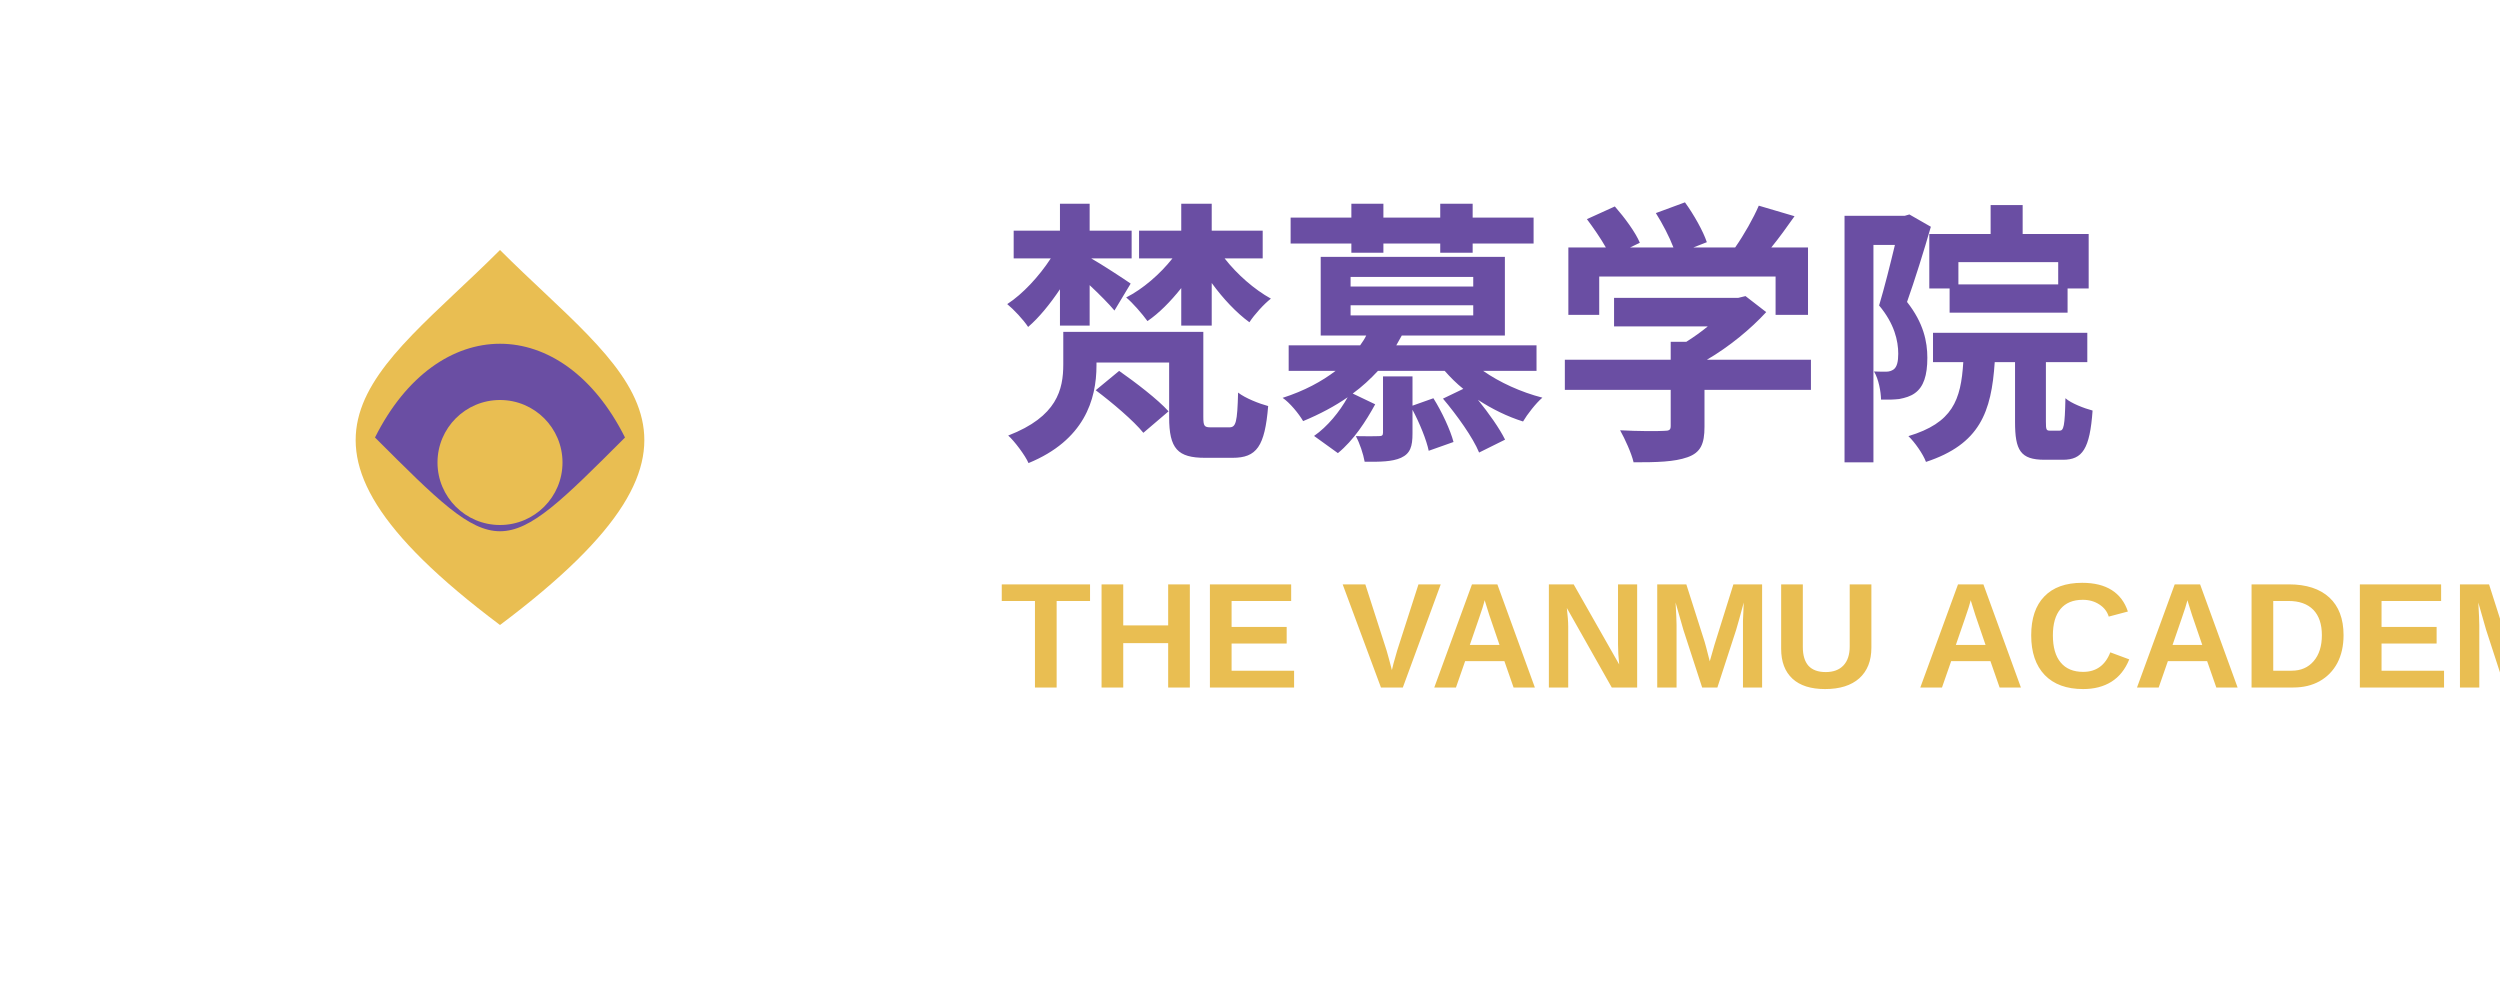
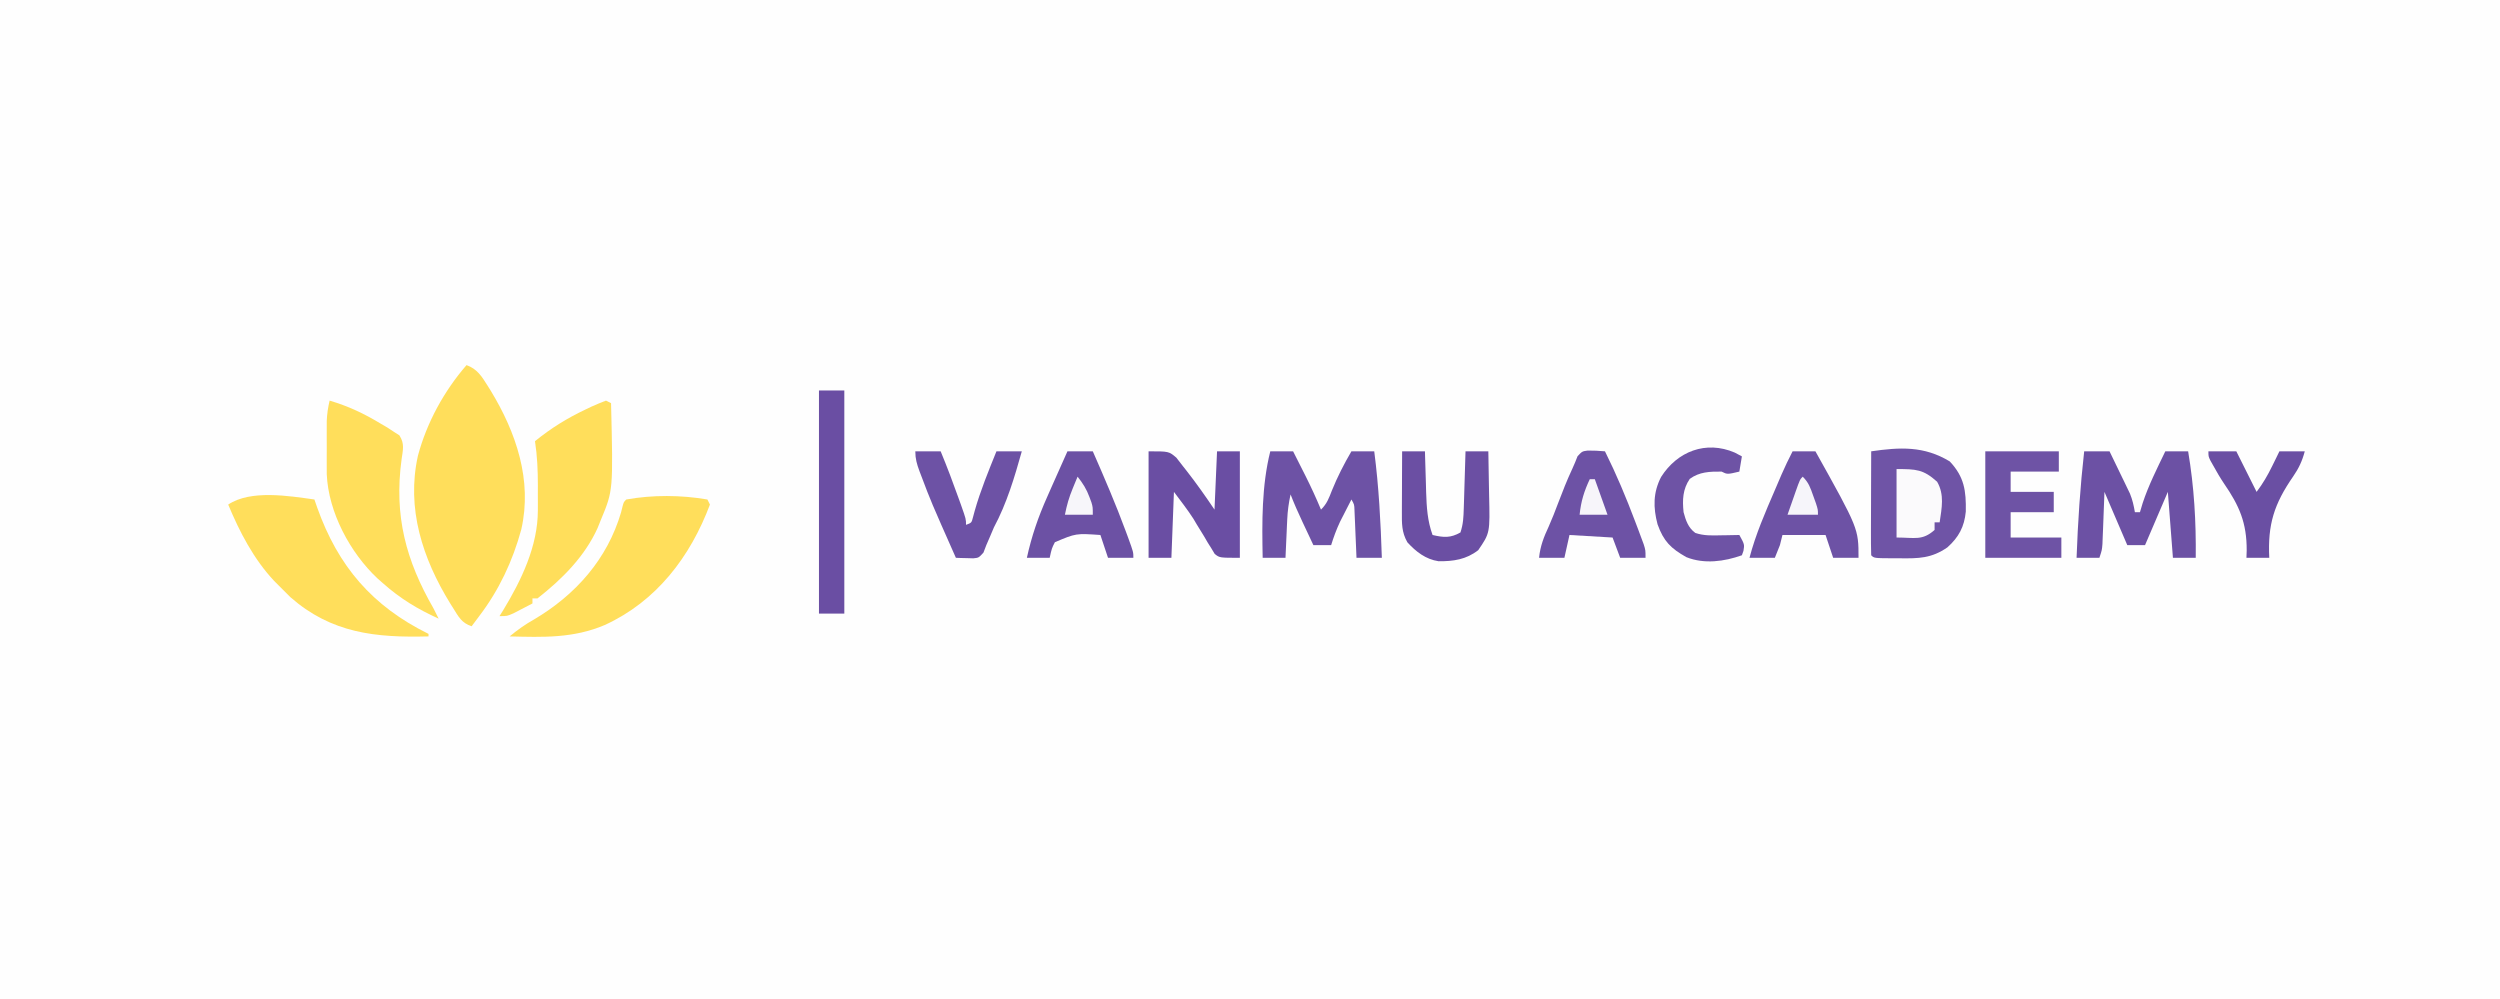
- <svg xmlns="http://www.w3.org/2000/svg" viewBox="0 0 200 80">
-   <style>
-     .logo-text { font-family: 'Arial', sans-serif; font-weight: bold; }
-     .primary { fill: #6a4ea3; }
-     .secondary { fill: #e9be52; }
-     .logo-circle { fill: none; stroke-width: 2; }
-   </style>
-   <circle cx="40" cy="40" r="30" class="logo-circle primary" />
-   <path d="M40 20 C50 30, 60 35, 40 50 C20 35, 30 30, 40 20" class="secondary" />
-   <path d="M30 35 C40 45, 40 45, 50 35 C45 25, 35 25, 30 35" class="primary" />
-   <circle cx="40" cy="37" r="5" class="secondary" />
-   <text x="80" y="35" class="logo-text primary" font-size="22">梵慕学院</text>
-   <text x="80" y="55" class="logo-text secondary" font-size="12">THE VANMU ACADEMY</text>
+ <svg xmlns="http://www.w3.org/2000/svg" version="1.1" width="986" height="394">
+   <path d="M0 0 C325.38 0 650.76 0 986 0 C986 130.02 986 260.04 986 394 C660.62 394 335.24 394 0 394 C0 263.98 0 133.96 0 0 Z " fill="#FEFEFE" transform="translate(0,0)" />
+   <path d="M0 0 C4.206 1.5 6.044 4.492 8.312 8.125 C8.701 8.746 9.09 9.367 9.491 10.007 C19.53 26.484 26.039 45.426 21.588 64.841 C18.193 77.299 12.823 88.731 5 99 C4.429 99.763 3.858 100.526 3.27 101.312 C2.851 101.869 2.432 102.426 2 103 C-1.954 101.682 -3.135 99.252 -5.25 95.875 C-5.643 95.251 -6.037 94.627 -6.442 93.985 C-17.319 76.339 -23.82 56.521 -19.156 35.688 C-15.643 22.602 -8.85 10.205 0 0 Z " fill="#FFDE5B" transform="translate(184,144)" />
+   <path d="M0 0 C0.66 0.33 1.32 0.66 2 1 C2.837 35.397 2.837 35.397 -2 47 C-2.424 48.054 -2.848 49.109 -3.285 50.195 C-8.363 61.482 -17.328 70.431 -27 78 C-27.66 78 -28.32 78 -29 78 C-29 78.66 -29 79.32 -29 80 C-30.6 80.841 -32.205 81.672 -33.812 82.5 C-35.152 83.196 -35.152 83.196 -36.52 83.906 C-39 85 -39 85 -42 85 C-41.238 83.78 -41.238 83.78 -40.461 82.535 C-33.327 70.781 -26.883 57.322 -26.867 43.324 C-26.866 42.248 -26.865 41.173 -26.863 40.064 C-26.867 38.95 -26.871 37.836 -26.875 36.688 C-26.871 35.585 -26.867 34.482 -26.863 33.346 C-26.87 27.468 -27.108 21.811 -28 16 C-21.678 10.866 -15.281 6.907 -7.938 3.438 C-6.812 2.9 -6.812 2.9 -5.664 2.352 C-3.806 1.499 -1.905 0.741 0 0 Z " fill="#FFDE5B" transform="translate(239,158)" />
+   <path d="M0 0 C7.25 2.139 13.536 5.084 20 9 C20.902 9.526 21.805 10.052 22.734 10.594 C23.565 11.14 24.395 11.687 25.25 12.25 C25.998 12.73 26.745 13.209 27.516 13.703 C29.645 16.998 28.915 19.396 28.381 23.186 C25.375 45.394 30.051 62.979 41 82 C41.679 83.327 42.353 84.657 43 86 C34.742 82.254 27.772 78.038 21 72 C20.29 71.372 19.579 70.744 18.848 70.098 C8.087 59.998 -0.475 44.04 -1.129 29.033 C-1.131 27.96 -1.132 26.887 -1.133 25.781 C-1.134 24.602 -1.135 23.422 -1.137 22.207 C-1.133 20.984 -1.129 19.76 -1.125 18.5 C-1.129 17.277 -1.133 16.053 -1.137 14.793 C-1.135 13.613 -1.134 12.434 -1.133 11.219 C-1.132 10.146 -1.131 9.072 -1.129 7.967 C-1.009 5.2 -0.627 2.693 0 0 Z " fill="#FFDE5B" transform="translate(130,158)" />
+   <path d="M0 0 C0.495 0.99 0.495 0.99 1 2 C-6.763 22.667 -20.184 40.236 -40.523 49.523 C-52.854 54.76 -64.817 54.343 -78 54 C-74.912 51.441 -71.875 49.262 -68.375 47.312 C-51.949 37.584 -39.513 23.566 -34.062 5.125 C-33.868 4.344 -33.673 3.563 -33.473 2.758 C-33 1 -33 1 -32 0 C-21.645 -1.864 -10.36 -1.786 0 0 Z " fill="#FFDE5B" transform="translate(279,197)" />
+   <path d="M0 0 C0.352 1.016 0.704 2.032 1.066 3.078 C9.321 26.334 22.815 42.063 45 53 C45 53.33 45 53.66 45 54 C24.126 54.543 6.747 52.771 -9.5 38.5 C-11.022 37.023 -12.525 35.524 -14 34 C-14.621 33.376 -15.243 32.752 -15.883 32.109 C-23.957 23.492 -29.488 12.824 -34 2 C-25.12 -3.92 -10.116 -1.41 0 0 Z " fill="#FFDE5B" transform="translate(124,197)" />
+   <path d="M0 0 C5.75 6.124 6.46 11.608 6.312 19.77 C5.733 25.761 3.528 29.883 -0.938 33.875 C-7.217 38.232 -12.297 38.283 -19.75 38.188 C-21.206 38.187 -21.206 38.187 -22.691 38.186 C-29.86 38.14 -29.86 38.14 -31 37 C-31.089 33.97 -31.115 30.963 -31.098 27.934 C-31.096 27.025 -31.095 26.116 -31.093 25.18 C-31.088 22.266 -31.075 19.352 -31.062 16.438 C-31.057 14.467 -31.053 12.496 -31.049 10.525 C-31.038 5.684 -31.021 0.842 -31 -4 C-19.705 -5.643 -10.124 -6.175 0 0 Z " fill="#6F54A6" transform="translate(769,182)" />
+   <path d="M0 0 C2.97 0 5.94 0 9 0 C10.273 2.52 11.544 5.041 12.812 7.562 C13.169 8.267 13.525 8.971 13.893 9.697 C16.091 14.074 18.117 18.479 20 23 C22.383 20.617 23.084 18.571 24.312 15.438 C26.509 10.017 29.055 5.049 32 0 C34.97 0 37.94 0 41 0 C42.819 13.983 43.547 27.911 44 42 C40.7 42 37.4 42 34 42 C33.939 40.507 33.879 39.015 33.816 37.477 C33.732 35.526 33.647 33.576 33.562 31.625 C33.523 30.64 33.484 29.655 33.443 28.641 C33.401 27.7 33.36 26.759 33.316 25.789 C33.261 24.485 33.261 24.485 33.205 23.155 C33.126 20.952 33.126 20.952 32 19 C31.037 20.872 30.079 22.748 29.125 24.625 C28.591 25.669 28.058 26.713 27.508 27.789 C26.085 30.818 24.988 33.806 24 37 C21.69 37 19.38 37 17 37 C15.873 34.605 14.749 32.209 13.625 29.812 C13.308 29.139 12.991 28.465 12.664 27.771 C11 24.218 9.409 20.665 8 17 C7.276 20.311 6.836 23.478 6.684 26.863 C6.642 27.75 6.6 28.636 6.557 29.549 C6.498 30.917 6.498 30.917 6.438 32.312 C6.394 33.244 6.351 34.175 6.307 35.135 C6.201 37.423 6.1 39.711 6 42 C3.03 42 0.06 42 -3 42 C-3.282 28.031 -3.41 13.641 0 0 Z " fill="#6D52A5" transform="translate(501,178)" />
+   <path d="M0 0 C3.3 0 6.6 0 10 0 C11.486 3.059 12.964 6.122 14.438 9.188 C14.858 10.052 15.279 10.916 15.713 11.807 C16.116 12.648 16.519 13.489 16.934 14.355 C17.491 15.51 17.491 15.51 18.06 16.688 C19.047 19.114 19.567 21.422 20 24 C20.66 24 21.32 24 22 24 C22.526 22.237 22.526 22.237 23.062 20.438 C25.4 13.358 28.775 6.707 32 0 C34.97 0 37.94 0 41 0 C43.37 14.059 44.164 27.777 44 42 C41.03 42 38.06 42 35 42 C34.01 29.13 34.01 29.13 33 16 C30.03 22.93 27.06 29.86 24 37 C21.69 37 19.38 37 17 37 C12.545 26.605 12.545 26.605 8 16 C7.711 23.434 7.711 23.434 7.432 30.868 C7.394 31.795 7.356 32.721 7.316 33.676 C7.261 35.098 7.261 35.098 7.205 36.548 C7 39 7 39 6 42 C3.03 42 0.06 42 -3 42 C-2.492 27.93 -1.563 13.993 0 0 Z " fill="#6C51A4" transform="translate(822,178)" />
+   <path d="M0 0 C8 0 8 0 10.941 2.492 C11.841 3.6 12.714 4.729 13.562 5.875 C14.256 6.752 14.256 6.752 14.964 7.647 C18.85 12.616 22.484 17.765 26 23 C26.33 15.41 26.66 7.82 27 0 C29.97 0 32.94 0 36 0 C36 13.86 36 27.72 36 42 C28 42 28 42 26.085 40.475 C25.663 39.771 25.24 39.068 24.805 38.344 C24.316 37.568 23.828 36.792 23.324 35.992 C22.607 34.759 22.607 34.759 21.875 33.5 C20.896 31.905 19.914 30.311 18.93 28.719 C18.509 28.007 18.089 27.294 17.656 26.561 C15.295 22.91 12.609 19.478 10 16 C9.67 24.58 9.34 33.16 9 42 C6.03 42 3.06 42 0 42 C0 28.14 0 14.28 0 0 Z " fill="#6A4EA3" transform="translate(453,178)" />
+   <path d="M0 0 C2.294 -0.014 4.529 0.081 6.812 0.297 C11.328 9.357 15.184 18.573 18.75 28.047 C19.151 29.106 19.553 30.166 19.967 31.258 C20.337 32.256 20.708 33.253 21.09 34.281 C21.422 35.176 21.755 36.07 22.097 36.991 C22.812 39.297 22.812 39.297 22.812 42.297 C19.512 42.297 16.212 42.297 12.812 42.297 C11.822 39.657 10.832 37.017 9.812 34.297 C4.202 33.967 -1.407 33.637 -7.188 33.297 C-7.848 36.267 -8.508 39.237 -9.188 42.297 C-12.488 42.297 -15.787 42.297 -19.188 42.297 C-18.713 37.666 -17.295 34.077 -15.359 29.918 C-14.017 26.917 -12.85 23.872 -11.688 20.797 C-9.936 16.197 -8.159 11.633 -6.066 7.176 C-5.31 5.559 -4.645 3.899 -4 2.234 C-2.188 0.297 -2.188 0.297 0 0 Z " fill="#6D52A5" transform="translate(626.1875,177.7031)" />
+   <path d="M0 0 C2.97 0 5.94 0 9 0 C26 30.454 26 30.454 26 42 C22.7 42 19.4 42 16 42 C15.01 39.03 14.02 36.06 13 33 C7.39 33 1.78 33 -4 33 C-4.33 34.32 -4.66 35.64 -5 37 C-5.647 38.674 -6.31 40.343 -7 42 C-10.3 42 -13.6 42 -17 42 C-14.556 32.683 -10.752 24.006 -6.943 15.184 C-6.073 13.17 -5.214 11.152 -4.355 9.133 C-3.011 6.026 -1.543 3.012 0 0 Z " fill="#6D52A5" transform="translate(707,178)" />
+   <path d="M0 0 C3.3 0 6.6 0 10 0 C14.596 10.473 19.107 20.953 23.062 31.688 C23.361 32.494 23.659 33.301 23.967 34.132 C26 39.735 26 39.735 26 42 C22.7 42 19.4 42 16 42 C14.515 37.545 14.515 37.545 13 33 C3.353 32.33 3.353 32.33 -4.953 35.848 C-6.189 38.279 -6.189 38.279 -7 42 C-9.97 42 -12.94 42 -16 42 C-14.157 33.548 -11.524 25.888 -8 18 C-7.299 16.414 -6.599 14.828 -5.898 13.242 C-3.944 8.823 -1.975 4.41 0 0 Z " fill="#6C51A4" transform="translate(421,178)" />
+   <path d="M0 0 C3.3 0 6.6 0 10 0 C10 29.04 10 58.08 10 88 C6.7 88 3.4 88 0 88 C0 58.96 0 29.92 0 0 Z " fill="#6A4EA3" transform="translate(323,154)" />
+   <path d="M0 0 C9.57 0 19.14 0 29 0 C29 2.64 29 5.28 29 8 C22.73 8 16.46 8 10 8 C10 10.64 10 13.28 10 16 C15.61 16 21.22 16 27 16 C27 18.64 27 21.28 27 24 C21.39 24 15.78 24 10 24 C10 27.3 10 30.6 10 34 C16.6 34 23.2 34 30 34 C30 36.64 30 39.28 30 42 C20.1 42 10.2 42 0 42 C0 28.14 0 14.28 0 0 Z " fill="#6E53A5" transform="translate(783,178)" />
+   <path d="M0 0 C2.97 0 5.94 0 9 0 C9.02 0.751 9.04 1.502 9.06 2.276 C9.156 5.705 9.265 9.134 9.375 12.562 C9.406 13.744 9.437 14.925 9.469 16.143 C9.669 22.088 9.972 27.387 12 33 C16.344 34.01 19.059 34.252 23 32 C24.122 28.634 24.208 25.909 24.316 22.363 C24.358 21.065 24.4 19.766 24.443 18.428 C24.483 17.056 24.523 15.684 24.562 14.312 C24.606 12.929 24.649 11.546 24.693 10.162 C24.8 6.775 24.902 3.388 25 0 C27.97 0 30.94 0 34 0 C34.1 4.268 34.172 8.536 34.22 12.805 C34.24 14.254 34.267 15.703 34.302 17.152 C34.655 32.213 34.655 32.213 30 39 C25.273 42.663 20.242 43.41 14.383 43.352 C9.311 42.603 5.447 39.587 2.062 35.875 C-0.213 31.86 -0.116 28.455 -0.098 23.926 C-0.096 23.242 -0.095 22.558 -0.093 21.854 C-0.088 19.673 -0.075 17.493 -0.062 15.312 C-0.057 13.833 -0.053 12.353 -0.049 10.873 C-0.038 7.249 -0.021 3.624 0 0 Z " fill="#6B4FA3" transform="translate(553,178)" />
+   <path d="M0 0 C3.3 0 6.6 0 10 0 C12.59 6.276 14.976 12.604 17.25 19 C17.52 19.754 17.79 20.508 18.069 21.285 C20 26.76 20 26.76 20 29 C22.189 28.19 22.189 28.19 22.746 25.996 C23.088 24.73 23.088 24.73 23.438 23.438 C25.719 15.394 28.878 7.751 32 0 C35.3 0 38.6 0 42 0 C39.101 10.332 36.081 20.515 31 30 C30.467 31.224 29.946 32.453 29.438 33.688 C28.963 34.781 28.489 35.874 28 37 C27.629 37.969 27.258 38.939 26.875 39.938 C25 42 25 42 22.848 42.201 C22.035 42.177 21.221 42.154 20.383 42.129 C19.564 42.11 18.746 42.092 17.903 42.073 C16.961 42.037 16.961 42.037 16 42 C6.166 19.8 6.166 19.8 2.375 9.75 C2.128 9.102 1.881 8.454 1.626 7.787 C0.608 5.028 0 2.97 0 0 Z " fill="#6D52A5" transform="translate(361,178)" />
+   <path d="M0 0 C0.928 0.495 1.856 0.99 2.812 1.5 C2.482 3.48 2.152 5.46 1.812 7.5 C-2.938 8.625 -2.938 8.625 -5.188 7.5 C-9.853 7.459 -13.928 7.578 -17.75 10.375 C-20.537 14.495 -20.682 18.677 -20.188 23.5 C-19.334 26.725 -18.351 29.65 -15.562 31.688 C-12.2 32.838 -8.944 32.711 -5.438 32.625 C-4.74 32.616 -4.043 32.607 -3.324 32.598 C-1.612 32.574 0.1 32.538 1.812 32.5 C3.859 36.219 3.859 36.219 3.438 38.75 C3.231 39.328 3.025 39.905 2.812 40.5 C-4.142 42.973 -12.03 44.06 -19.062 41.25 C-25.244 37.788 -28.054 34.968 -30.453 28.281 C-32.203 21.654 -32.224 15.794 -29.062 9.625 C-22.659 -0.487 -11.366 -4.885 0 0 Z " fill="#6E53A5" transform="translate(684.1875,178.5)" />
+   <path d="M0 0 C3.63 0 7.26 0 11 0 C13.64 5.28 16.28 10.56 19 16 C21.558 12.589 23.329 9.549 25.188 5.75 C25.982 4.134 25.982 4.134 26.793 2.484 C27.191 1.665 27.59 0.845 28 0 C31.3 0 34.6 0 38 0 C37.011 3.766 35.633 6.72 33.434 9.891 C25.943 20.711 23.331 28.843 24 42 C21.03 42 18.06 42 15 42 C15.032 41.019 15.064 40.038 15.098 39.027 C15.125 28.181 12.196 21.466 6.104 12.632 C4.585 10.387 3.251 8.057 1.938 5.688 C1.555 5.011 1.172 4.334 0.777 3.637 C0 2 0 2 0 0 Z " fill="#6A4FA3" transform="translate(871,178)" />
+   <path d="M0 0 C7.733 0 10.561 0.106 16 5 C18.957 10.086 17.819 15.403 17 21 C16.34 21 15.68 21 15 21 C15 21.99 15 22.98 15 24 C10.182 28.336 7.178 27 0 27 C0 18.09 0 9.18 0 0 Z " fill="#FBFAFC" transform="translate(748,185)" />
+   <path d="M0 0 C2.381 2.381 3.002 4.339 4.125 7.5 C4.655 8.97 4.655 8.97 5.195 10.469 C6 13 6 13 6 15 C2.04 15 -1.92 15 -6 15 C-5.191 12.686 -4.378 10.374 -3.562 8.062 C-3.332 7.403 -3.102 6.744 -2.865 6.064 C-1.113 1.113 -1.113 1.113 0 0 Z " fill="#F6F5FA" transform="translate(711,188)" />
+   <path d="M0 0 C2.072 2.595 3.551 4.943 4.688 8.062 C4.939 8.734 5.19 9.406 5.449 10.098 C6 12 6 12 6 15 C2.37 15 -1.26 15 -5 15 C-4.232 11.162 -3.405 8.238 -1.938 4.688 C-1.394 3.363 -1.394 3.363 -0.84 2.012 C-0.563 1.348 -0.286 0.684 0 0 Z " fill="#F7F6FA" transform="translate(425,188)" />
+   <path d="M0 0 C0.66 0 1.32 0 2 0 C3.65 4.62 5.3 9.24 7 14 C3.37 14 -0.26 14 -4 14 C-3.461 8.723 -2.227 4.744 0 0 Z " fill="#F7F5FA" transform="translate(627,189)" />
</svg>
